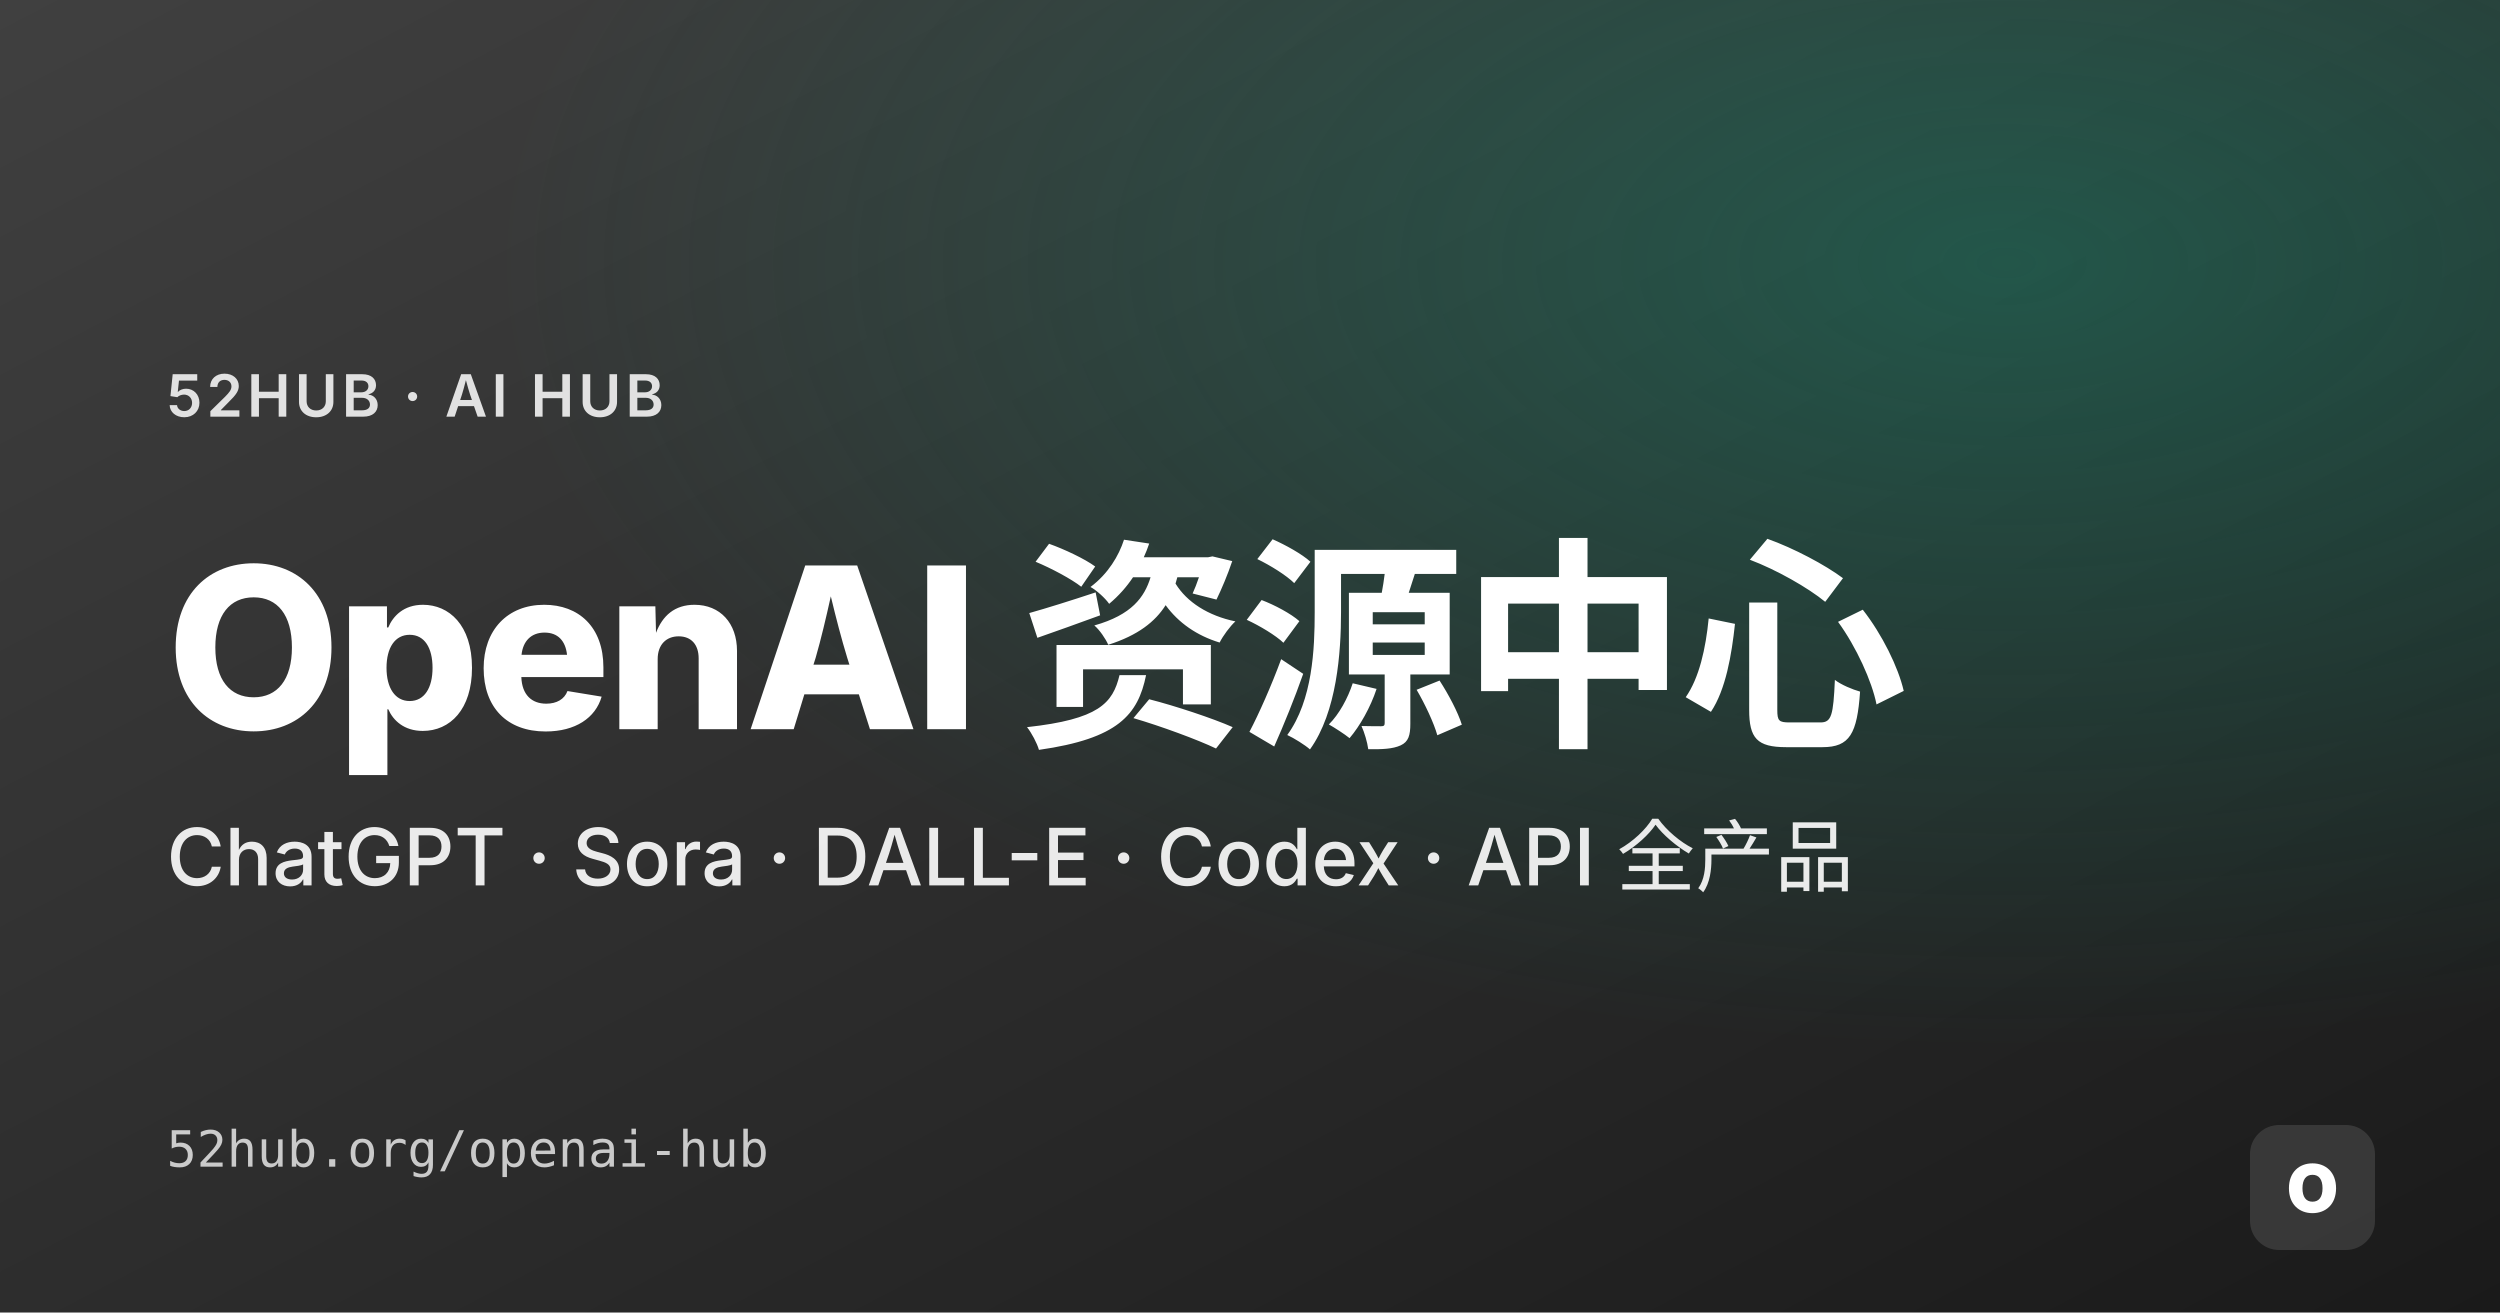
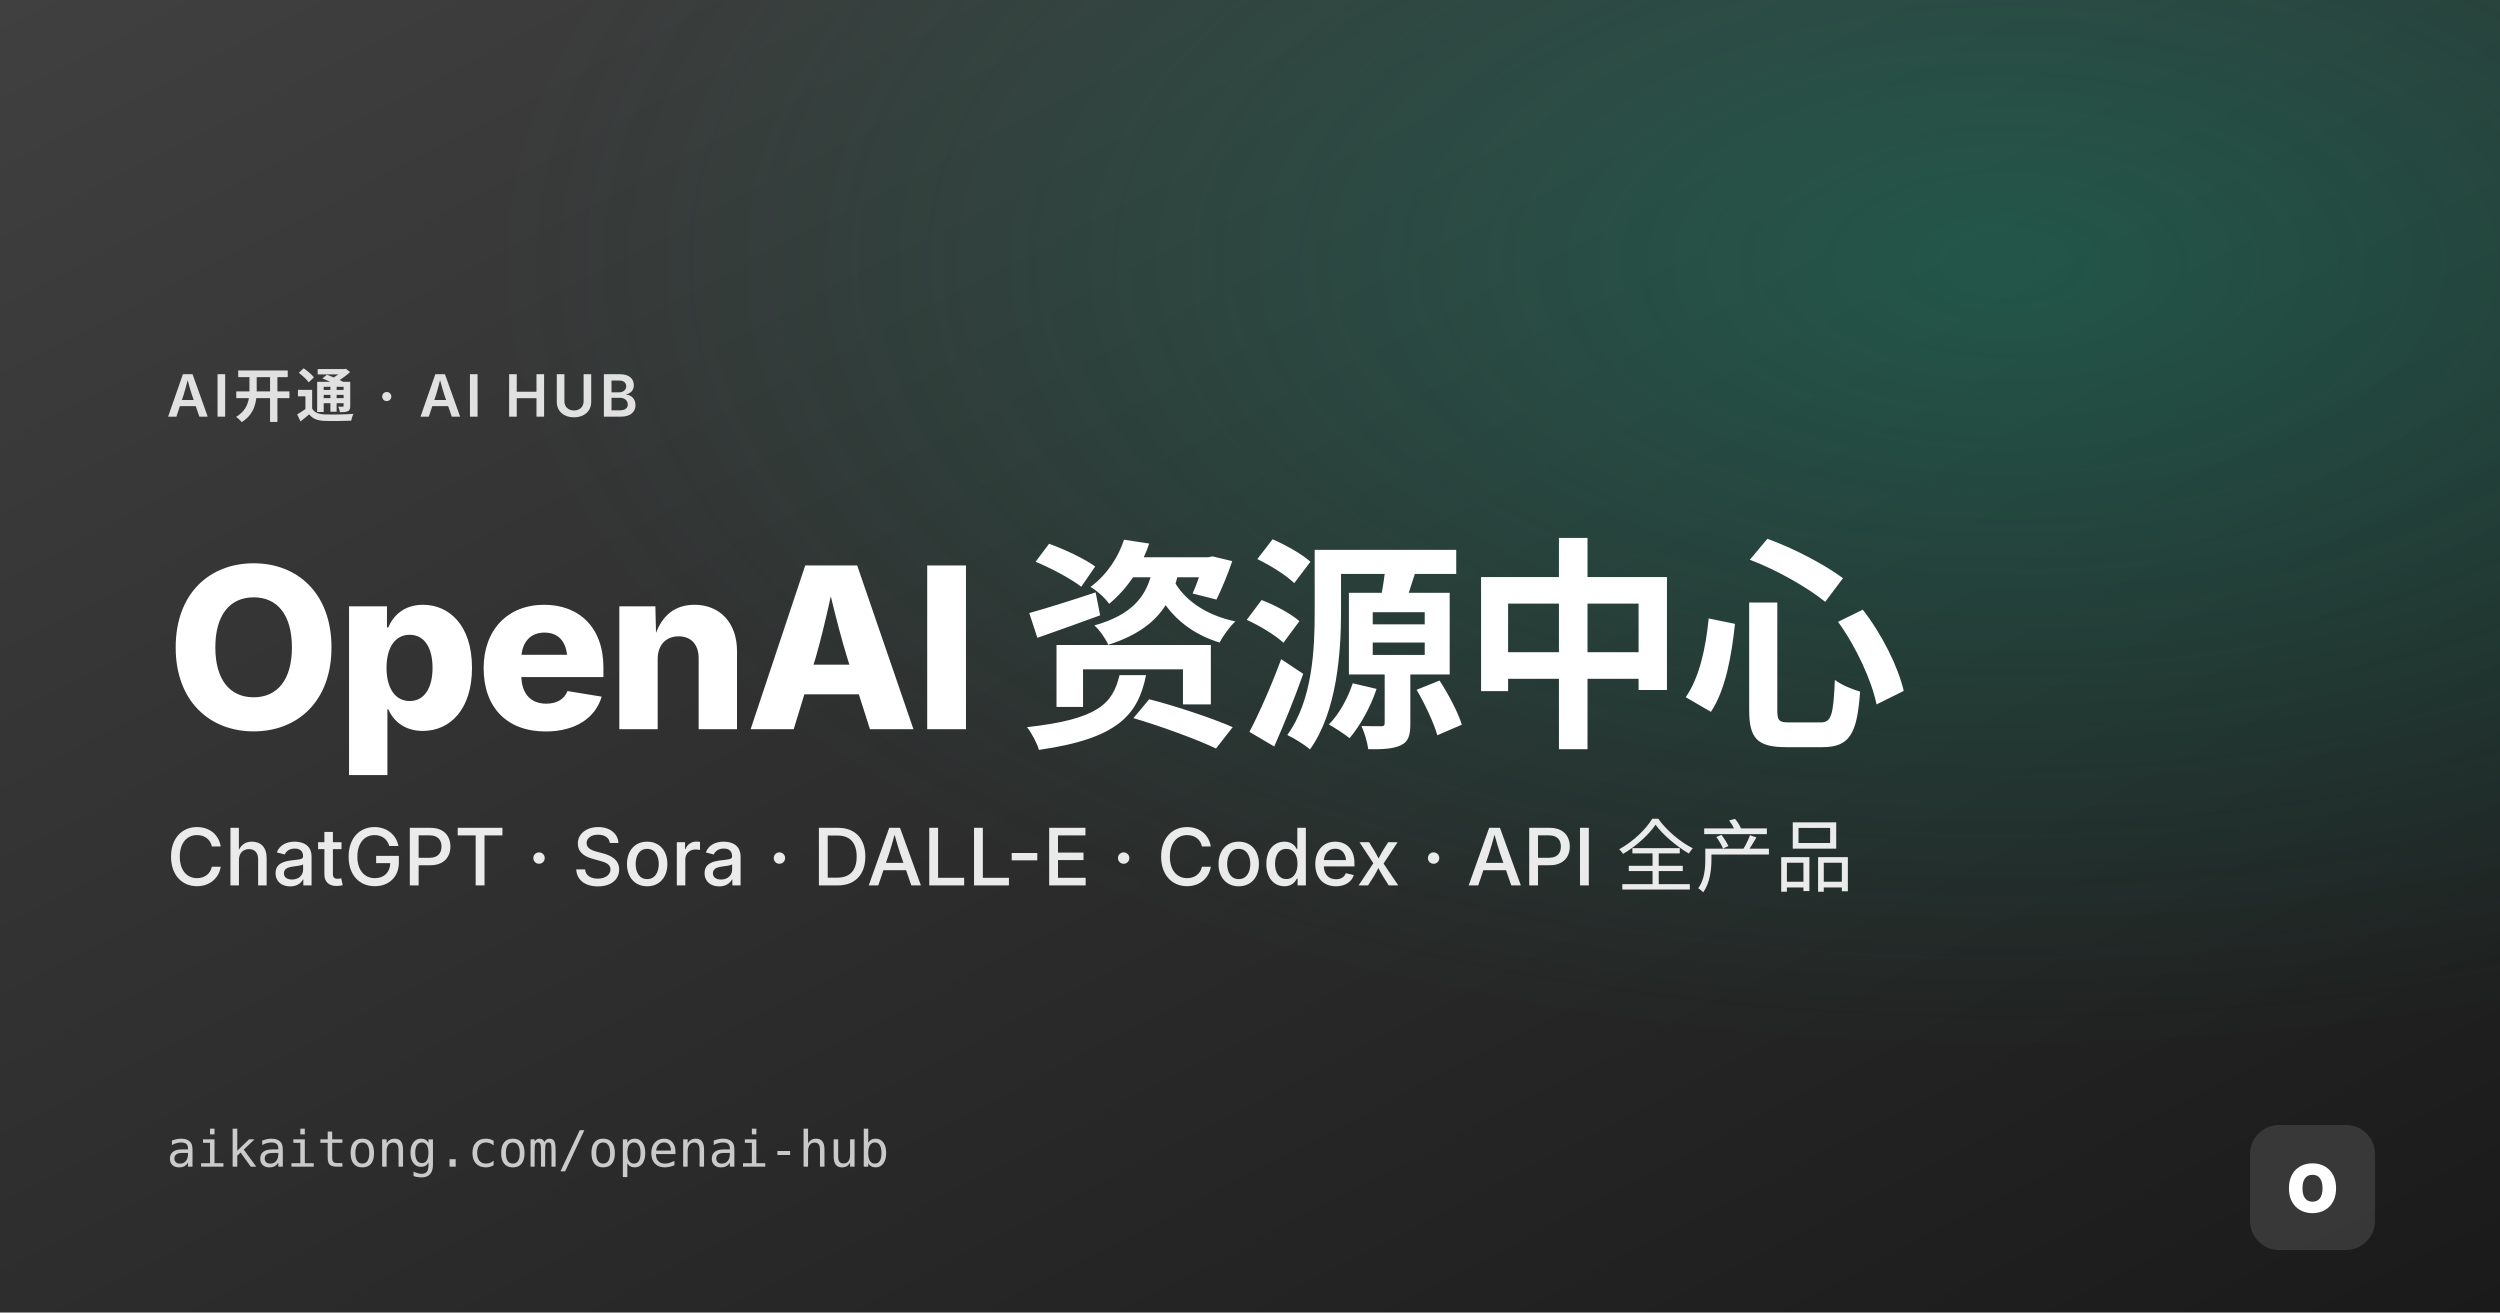
<svg xmlns="http://www.w3.org/2000/svg" viewBox="0 0 1200 630" width="1200" height="630">
  <defs>
    <linearGradient id="bg" x1="0%" y1="0%" x2="100%" y2="100%">
      <stop offset="0%" stop-color="#404040" />
      <stop offset="100%" stop-color="#1A1A1A" />
    </linearGradient>
    <radialGradient id="glow" cx="80%" cy="20%" r="60%">
      <stop offset="0%" stop-color="#10A37F" stop-opacity="0.35" />
      <stop offset="100%" stop-color="#10A37F" stop-opacity="0" />
    </radialGradient>
  </defs>
  <rect width="1200" height="630" fill="url(#bg)" />
  <rect width="1200" height="630" fill="url(#glow)" />
  <g font-family="-apple-system, BlinkMacSystemFont, 'PingFang SC', 'Microsoft YaHei', sans-serif" fill="white">
-     <text x="80" y="200" font-size="28" font-weight="600" opacity="0.85" letter-spacing="2">52HUB · AI HUB</text>
+     <text x="80" y="200" font-size="28" font-weight="600" opacity="0.85" letter-spacing="2">AI开通 · AI HUB</text>
    <text x="80" y="350" font-size="108" font-weight="800" letter-spacing="-2">OpenAI 资源中心</text>
    <text x="80" y="425" font-size="38" font-weight="500" opacity="0.9">ChatGPT · Sora · DALL-E · Codex · API 全产品</text>
-     <text x="80" y="560" font-size="24" font-weight="500" opacity="0.75" font-family="ui-monospace, 'SF Mono', Menlo, monospace">52hub.org/openai-hub</text>
+     <text x="80" y="560" font-size="24" font-weight="500" opacity="0.75" font-family="ui-monospace, 'SF Mono', Menlo, monospace">aikaitong.com/openai-hub</text>
  </g>
  <rect x="1080" y="540" width="60" height="60" rx="14" fill="white" fill-opacity="0.12" />
  <text x="1110" y="582" font-family="-apple-system, sans-serif" font-size="32" font-weight="900" fill="white" text-anchor="middle">O</text>
</svg>
